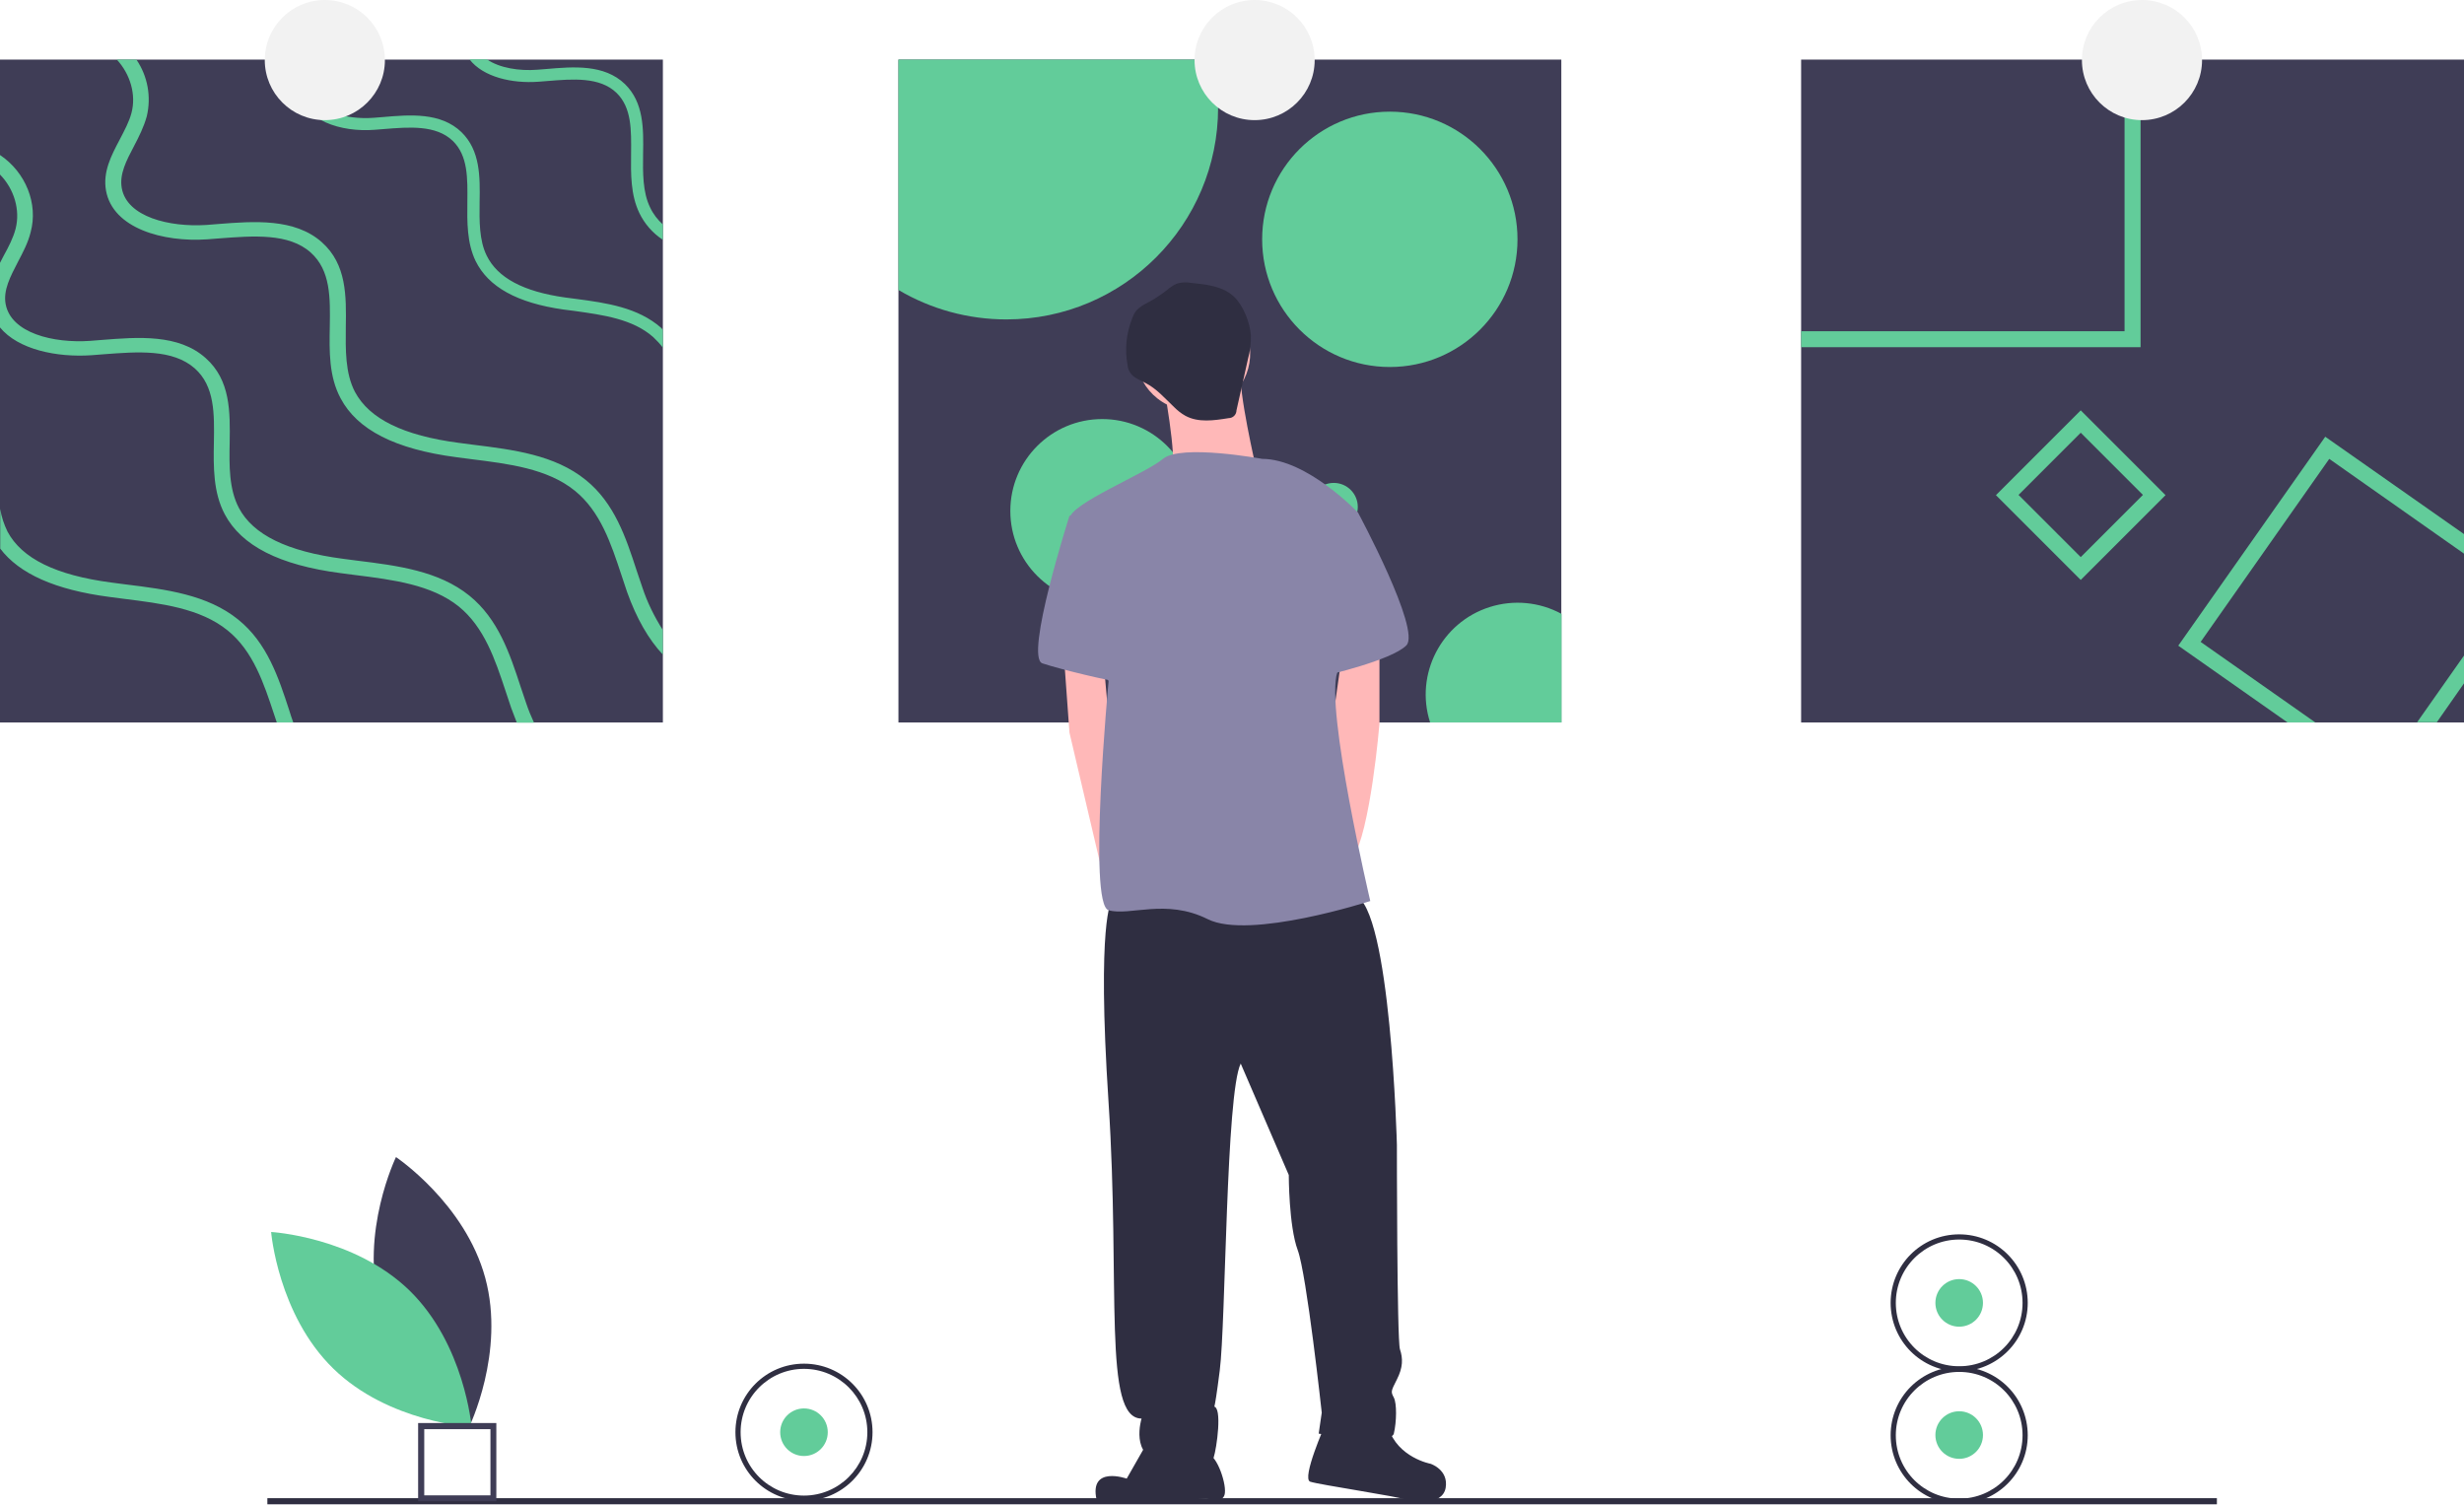
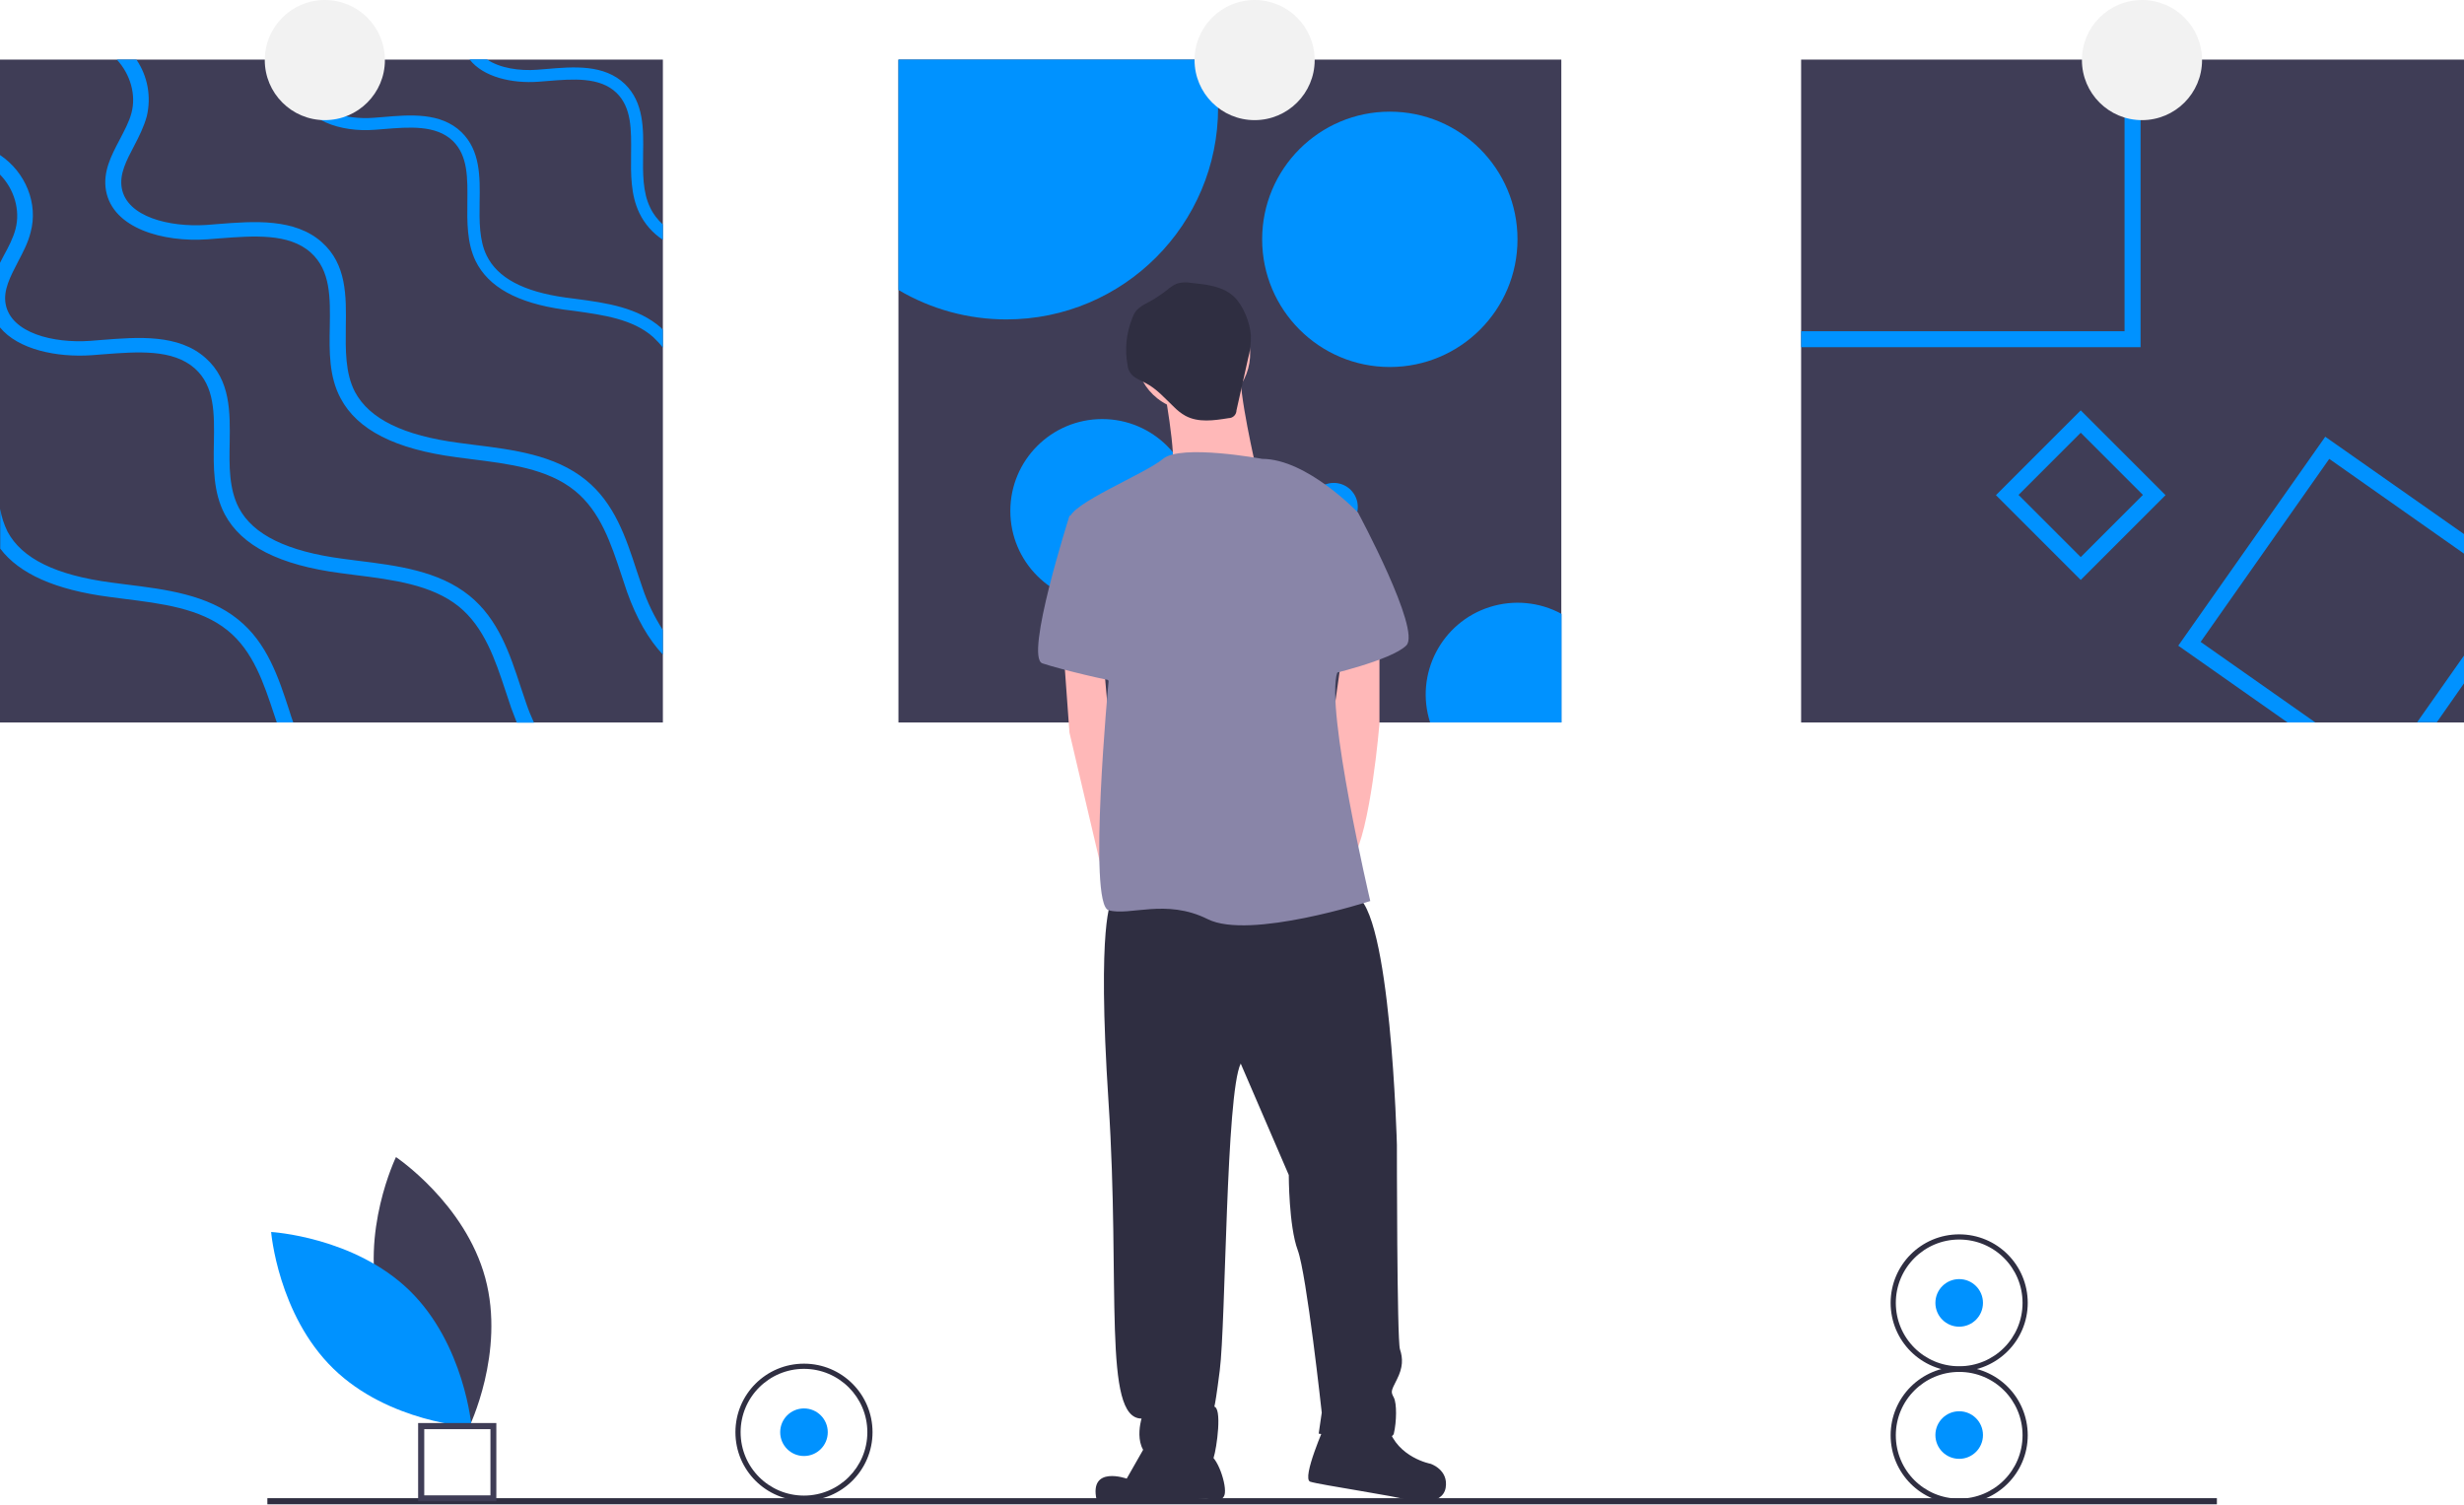
<svg xmlns="http://www.w3.org/2000/svg" version="1.1" id="a97f4f18-b594-445c-bff7-5523e3bdff5d" x="0" y="0" viewBox="0 0 1046 638.6" style="enable-background:new 0 0 1046 638.6" xml:space="preserve">
-   <style>.st0{fill:#3f3d56}.st1{fill:#62cc9a}.st2{fill:#2f2e41}.st3{fill:#f2f2f2}.st4{fill:#ffb8b8}.st5{fill:#8985a8}</style>
+   <style>.st0{fill:#3f3d56}.st1{fill:#0092ff}.st2{fill:#2f2e41}.st3{fill:#f2f2f2}.st4{fill:#ffb8b8}.st5{fill:#8985a8}</style>
  <path class="st0" d="M161.2 554.6c8.6 31.7 37.9 51.3 37.9 51.3s15.5-31.7 6.9-63.4-37.9-51.3-37.9-51.3-15.4 31.8-6.9 63.4z" />
  <path class="st1" d="M173.8 547.8c23.5 22.9 26.4 58 26.4 58s-35.2-1.9-58.7-24.8-26.4-58-26.4-58 35.2 2 58.7 24.8z" />
  <path class="st2" d="M113.5 636h827.6v2.6H113.5z" />
  <path class="st0" d="M210.7 637.3h-33.2v-33.2h33.2v33.2zm-30.6-2.5h28.1v-28.1h-28.1v28.1zM0 25.3h281.4v281.4H0z" />
  <path class="st1" d="M281.4 95.3v6.5c-4.3-2.8-7.8-6.8-10-11.4-3.7-7.7-3.6-16.5-3.5-25 .1-10.2.3-19.7-6.2-26-7.1-6.8-18.4-5.9-29.4-5-1.3.1-2.6.2-3.8.3-11 .8-23.3-1.9-29.2-9.5h7.4c5.4 3.7 13.8 5 21.4 4.4 1.2-.1 2.5-.2 3.8-.3 11.5-1 24.6-2.1 33.4 6.4 8 7.8 7.9 18.9 7.7 29.7-.1 8-.2 16.2 3 22.7 1.3 2.8 3.2 5.2 5.4 7.2zM281.4 140v7.6c-1.2-1.6-2.6-3.1-4.1-4.5-8.7-7.7-21.3-9.4-33.4-11.1-1.6-.2-3.1-.4-4.7-.6-19.7-2.8-31.9-9.6-37.3-20.6-3.7-7.7-3.6-16.5-3.5-25 .1-10.2.3-19.7-6.2-26-7.1-6.8-18.4-5.9-29.4-5-1.3.1-2.6.2-3.8.3-14.1 1.1-30.4-3.8-32.6-17.1-.8-4.5.4-8.7 2.1-12.7h5.6c-1.9 4-3.3 7.9-2.6 11.9 1.7 10.1 15.3 13.7 27.2 12.8 1.2-.1 2.5-.2 3.8-.3 11.5-1 24.6-2.1 33.4 6.4 8 7.8 7.9 18.9 7.7 29.7-.1 8-.2 16.2 3 22.7 4.6 9.4 15.5 15.3 33.4 17.8 1.5.2 3.1.4 4.6.6 12.9 1.7 26.2 3.6 36.1 12.3.2.3.5.6.7.8zM281.4 267.5v10.4c-6.1-6.5-11.2-15.4-15.2-26.6l-2.4-7.2c-4.4-13.3-8.9-27-19.8-35.8-11.6-9.4-28.1-11.4-44.1-13.4-2.1-.3-4.1-.5-6.1-.8-26-3.4-42.1-11.6-49.2-25-5-9.3-4.8-20-4.6-30.4.2-12.3.4-23.9-8.1-31.5-9.3-8.3-24.3-7.1-38.8-6-1.7.1-3.4.3-5.1.4-18.7 1.3-40.1-4.6-43-20.7-1.4-7.9 2.2-14.8 5.8-21.6 2-3.9 4-7.5 5-11.3 2.1-7.8-.5-16.5-6.2-22.7h8.3c4.8 7 6.4 15.8 4.4 24.1C61.1 53.8 59 58 56.9 62c-3.2 6.1-6.3 11.9-5.2 17.9 2.2 12.2 20.2 16.6 35.9 15.6 1.6-.1 3.3-.3 5-.4 15.2-1.2 32.5-2.5 44 7.7 10.6 9.4 10.4 22.9 10.2 36-.1 9.6-.3 19.6 3.9 27.6 6.1 11.4 20.5 18.5 44.1 21.6 2 .3 4 .5 6.1.8 17 2.1 34.6 4.3 47.7 14.9 12.3 9.9 17.1 24.5 21.7 38.6.8 2.4 1.6 4.8 2.4 7.1 2.1 6.4 5.1 12.4 8.7 18.1zM0 139c7.7 9.4 24.1 12.8 38.8 11.8 1.7-.1 3.4-.3 5.1-.4 14.5-1.1 29.4-2.3 38.8 6 8.5 7.6 8.3 19.2 8.1 31.5-.2 10.4-.3 21.1 4.6 30.4 7.1 13.4 23.2 21.6 49.2 25 2 .3 4.1.5 6.1.8 16 2 32.6 4.1 44.1 13.4 10.8 8.8 15.4 22.5 19.8 35.8l2.4 7.2c.8 2.2 1.6 4.3 2.4 6.3h7.3c-1.3-2.8-2.4-5.5-3.3-8.2-.8-2.4-1.6-4.7-2.4-7.1-4.6-14.1-9.5-28.7-21.7-38.6-13.1-10.6-30.7-12.8-47.7-14.9-2-.3-4.1-.5-6.1-.8-23.6-3.1-38.1-10.2-44.1-21.6-4.2-8-4.1-17.9-3.9-27.6.2-13.1.4-26.6-10.2-36-11.5-10.3-28.8-8.9-44-7.7-1.7.1-3.4.3-5 .4-15.7 1.1-33.6-3.3-35.9-15.6-1.1-5.9 2-11.7 5.2-17.9 2.1-4 4.3-8.1 5.4-12.6 3.3-12.1-2.1-25.5-13-32.8v8.3c6 6.1 8.7 15.1 6.6 23.1-1 3.8-2.9 7.5-5 11.3-.5 1-1.1 2.1-1.6 3.1V139zM124.5 306.7h-7c-.4-1.1-.7-2.2-1.1-3.3-4.4-13.3-8.9-27-19.8-35.8-11.6-9.4-28.1-11.4-44.1-13.4-2.1-.3-4.1-.5-6.1-.8-22.9-3-38.2-9.8-46.3-20.5V216c.5 3.4 1.6 6.6 3.1 9.7 6.1 11.4 20.5 18.5 44.1 21.6 2 .3 4 .5 6.1.8 17 2.1 34.6 4.3 47.7 14.9 12.3 9.9 17.1 24.5 21.7 38.6.5 1.7 1.1 3.4 1.7 5.1z" />
  <path class="st0" d="M381.4 25.3h281.4v281.4H381.4z" />
  <path class="st1" d="M517.1 45.7c0 49.6-40.2 89.9-89.9 89.9-16.1 0-31.9-4.3-45.8-12.5V25.3h133.3c1.6 6.7 2.4 13.5 2.4 20.4z" />
  <circle class="st1" cx="590" cy="101.6" r="54.2" />
  <circle class="st1" cx="467.9" cy="216.9" r="39" />
  <path class="st1" d="M662.9 260.6v46.1h-55.8c-6.6-20.5 4.8-42.5 25.3-49 10.1-3.2 21.1-2.2 30.5 2.9z" />
  <circle class="st1" cx="566.2" cy="215.2" r="10.2" />
  <path class="st0" d="M764.6 25.3H1046v281.4H764.6z" />
  <path class="st1" d="M901.9 25.3v115.3H764.6v6.8h144.1V25.3h-6.8zM1034.4 306.7l11.6-16.6v-11.8l-19.9 28.3h8.3v.1zm-47.3-121.3-62.4 88.7 46.4 32.6h11.8l-48.7-34.2 54.6-77.7 57.3 40.3v-8.3l-59-41.4zM883.3 174.2l-36 36 36 36 36-36-36-36zm-26.4 35.9 26.4-26.4 26.4 26.4-26.4 26.4-26.4-26.4z" />
  <circle class="st3" cx="137.9" cy="25.5" r="25.5" />
  <circle class="st3" cx="532.6" cy="25.5" r="25.5" />
  <circle class="st3" cx="909.3" cy="25.5" r="25.5" />
  <circle transform="rotate(-57.508 506.405 150.08)" class="st4" cx="506.4" cy="150.1" r="24.3" />
  <path class="st4" d="M493.6 161.6s6.4 33.2 3.8 39.6 35.8-2.6 35.8-2.6-7.7-33.2-6.4-40.9-33.2 3.9-33.2 3.9zM451.5 276.5 454 311l12.7 54.1 3.9 14.9 6.4-23-6.4-52.4-2.1-23.6zM585.6 271.4v35.8s-3.8 46-11.5 57.5-10.2-46-10.2-46l6-42.1 15.7-5.2z" />
  <path class="st2" d="M471.9 382.5s-6.4 7.7-1.3 85.6-2.6 134.1 14 134.1c0 0-5.1 16.6 8.9 17.9s20.4 2.6 21.7-1.3 3.8-21.7 0-21.7c0 0 0 5.1 2.6-15.3s2.6-117.5 8.9-130.3l20.4 47.3s0 21.7 3.8 31.9 10.2 69 10.2 69l-1.3 8.9s30.7 5.1 31.9 0 1.3-12.8 0-15.3-1.3-2.6 1.3-7.7 2.6-8.9 1.3-12.8S593 486 593 486s-2.6-100.9-17.9-106-103.2 2.5-103.2 2.5z" />
  <path class="st2" d="m488.5 609.8-10.2 17.9s-16-5.7-12.8 8.9c27.5 1.9 46.6-.6 46.6-.6s6.4 2.6 7.7-1.3-3.2-17.2-7-17.2-24.3-7.7-24.3-7.7zM562.6 604.7s-10.2 23-6.4 24.3 38.3 6.4 40.9 7.7 15.3 2.6 16.6-5.1-6.4-10.2-6.4-10.2-14-2.6-17.9-15.3-26.8-1.4-26.8-1.4z" />
  <path class="st5" d="M535.8 194.8s-34.5-6.4-42.1 0-39.7 19.1-39.7 25.5 16.6 69 16.6 69-8.9 94.5 0 97.1 24.3-5.1 42.1 3.8c17.8 8.9 69-7.7 69-7.7s-19.2-81.7-14-97.1 8.9-67.7 8.9-67.7-21.7-22.9-40.8-22.9z" />
  <path class="st5" d="m463 216.5-9 2.5s-19.2 60-11.5 62.6 29.4 7.7 31.9 7.7-11.4-72.8-11.4-72.8zM556.2 210.1l20.4 7.7s26.8 49.8 20.4 56.2-34.5 12.8-34.5 12.8l-6.3-76.7z" />
  <path class="st2" d="M505.7 120.1c-2-.4-4.1-.3-6.1.3-1.6.7-3 1.7-4.3 2.8-2.3 1.8-4.8 3.5-7.4 4.9-2.1 1.1-4.3 2.2-5.7 4-.7.9-1.2 2-1.6 3.1-2.5 6.4-3.2 13.3-1.9 20 .1 1 .4 1.9.9 2.7 1.3 2.4 4.3 3.4 6.7 4.7 4.7 2.4 8.2 6.5 12.1 10.2 1.4 1.4 3 2.7 4.8 3.7 5.5 3 12.2 2 18.4 1 1.8 0 3.3-1.5 3.3-3.3l4.9-21.9c.9-3.2 1.3-6.6 1.2-9.9-.3-5.3-3.2-12.7-7.1-16.4-4.7-4.6-12.3-5.3-18.2-5.9z" />
  <circle class="st1" cx="341.3" cy="608" r="10.1" />
  <path class="st2" d="M341.3 637.1c-16.1 0-29.1-13-29.1-29.1s13-29.1 29.1-29.1 29.1 13 29.1 29.1c0 16-13 29.1-29.1 29.1zm0-56c-14.8 0-26.9 12-26.9 26.9s12 26.9 26.9 26.9c14.8 0 26.9-12 26.9-26.9 0-14.9-12.1-26.9-26.9-26.9z" />
  <circle class="st1" cx="831.7" cy="609.2" r="10.1" />
  <path class="st2" d="M831.7 638.4c-16.1 0-29.1-13-29.1-29.1s13-29.1 29.1-29.1 29.1 13 29.1 29.1c0 16-13 29-29.1 29.1zm0-56c-14.8 0-26.9 12-26.9 26.9s12 26.9 26.9 26.9 26.9-12 26.9-26.9c0-14.9-12-26.9-26.9-26.9z" />
  <circle class="st1" cx="831.7" cy="553.1" r="10.1" />
  <path class="st2" d="M831.7 582.2c-16.1 0-29.1-13-29.1-29.1s13-29.1 29.1-29.1 29.1 13 29.1 29.1c0 16-13 29-29.1 29.1zm0-56c-14.8 0-26.9 12-26.9 26.9s12 26.9 26.9 26.9 26.9-12 26.9-26.9c0-14.9-12-26.9-26.9-26.9z" />
</svg>
